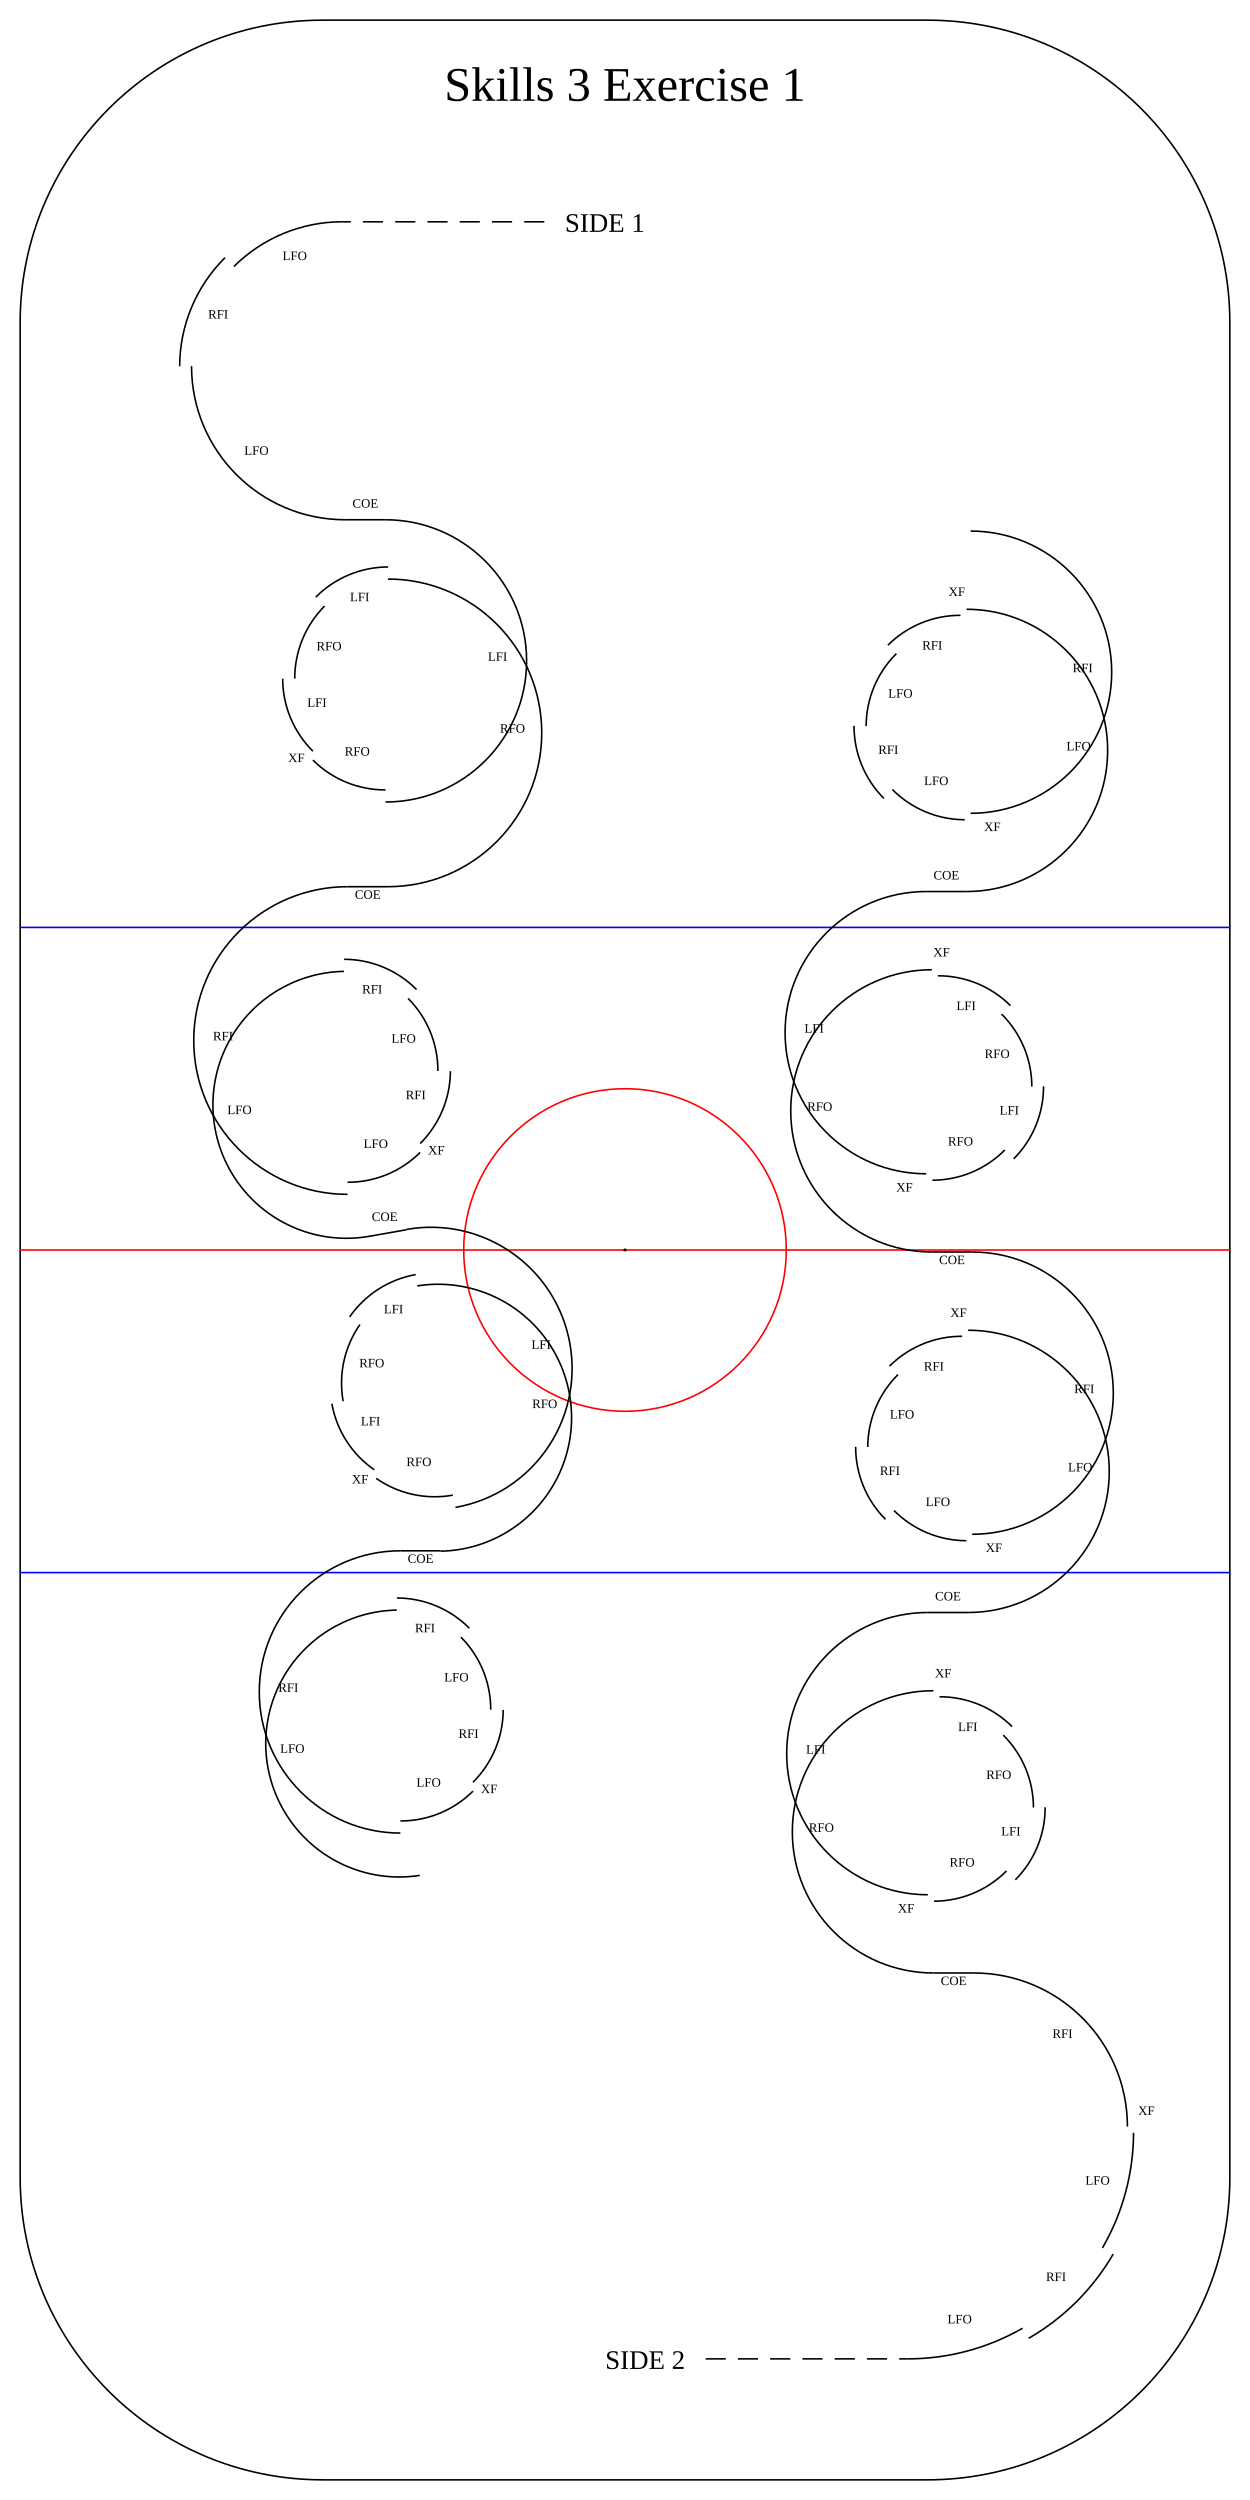
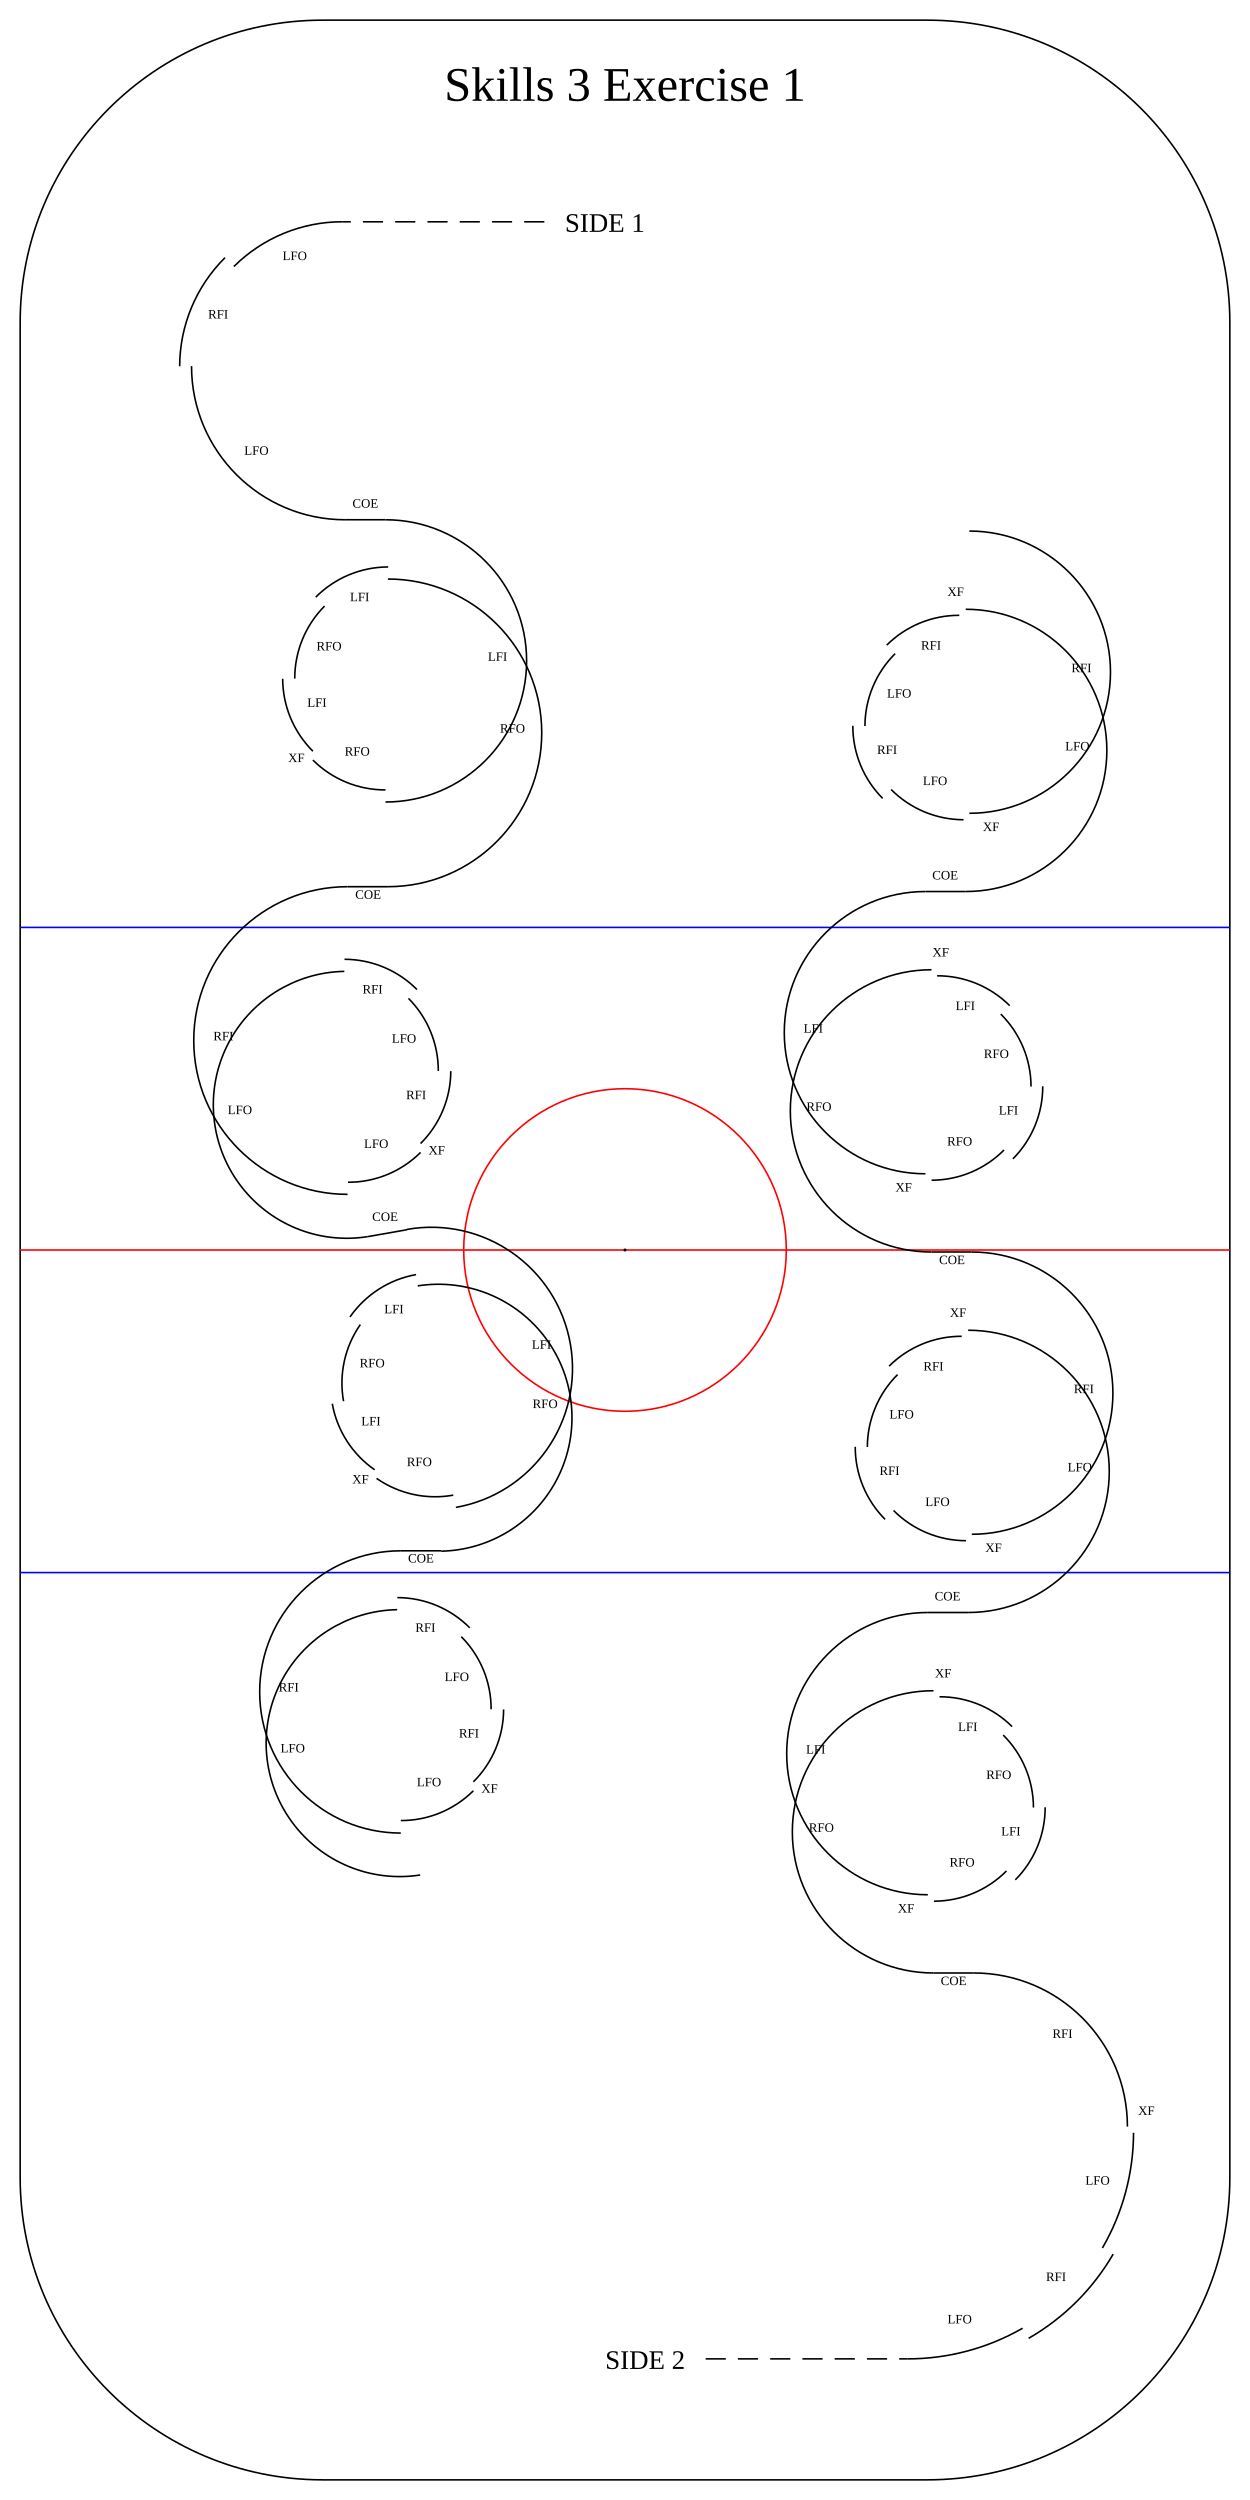
<svg xmlns="http://www.w3.org/2000/svg" xmlns:xlink="http://www.w3.org/1999/xlink" height="6200" viewBox="-50 -50 3100 6200" width="3100">
  <defs>
    <style>
text { text-anchor: middle } path,rect,circle { fill:none; stroke: black; }
</style>
    <g id="Rink">
      <clipPath id="clip-rink">
        <rect height="6100" rx="750" ry="750" width="3000" x="0" y="0" />
      </clipPath>
      <rect height="6100" rx="750" ry="750" style="text { text-anchor: middle } path,rect,circle { fill:none; stroke: black; } clip-path:url(#clip-rink)" width="3000" x="0" y="0" />
      <path d="M 0,3050 l 3000,0" style="stroke:red;" />
      <circle cx="1500" cy="3050" r="400" style="stroke:red;" />
      <circle cx="1500" cy="3050" r="2" style="fill: black;" />
      <path d="M 0,2250 l 3000,0" style="stroke: blue;" />
      <path d="M 0,3850 l 3000,0" style="stroke: blue;" />
    </g>
    <g id="Info" />
    <g id="LF[len=500,label=&quot; &quot;,style=&quot;dashed&quot;]">
      <path d="M 0,0 l 0,500" stroke-dasharray="50 30" />
    </g>
    <g id="LFO-[angle=45]">
      <path d="M 0,0 a 381,381 0 0 0 111,270" />
    </g>
    <g id="RFI-[angle=45]">
      <path d="M 0,0 a 381,381 0 0 0 111,270" />
    </g>
-     <g id="LFO+[angle=90]">
+     <g id="LFO-CoE+[flat_len=100,delta_angle=90,delta_len=500]_0">
      <path d="M 0,0 a 381,381 0 0 0 381,381" />
    </g>
-     <g id="LF---[label=&quot;COE&quot;]">
-       <path d="M 0,0 l 0,100" />
-     </g>
-     <g id="LFI&gt;&gt;&gt;[len=1100]">
+     <g id="LFO-CoE+[flat_len=100,delta_angle=90,delta_len=500]_1">
+       <path d="M 0,0 l 0,100" />
+     </g>
+     <g id="LFO-CoE+[flat_len=100,delta_angle=90,delta_len=500]_2">
      <path d="M 0,0 a 350,350 0 1 1 -700,0" />
    </g>
    <g id="RFO[angle=45,len=200]">
      <path d="M 0,0 a 254,254 0 0 1 -74,180" />
    </g>
    <g id="xf-LFI[angle=45,len=200]">
      <path d="M 0,0 a 254,254 0 0 1 -74,180" />
    </g>
    <g id="LFI[angle=45,len=200]">
      <path d="M 0,0 a 254,254 0 0 1 -74,180" />
    </g>
-     <g id="RFO&gt;&gt;&gt;[len=1200]">
+     <g id="RFO-CoE&gt;&gt;[len=1200,flat_len=100]_0">
      <path d="M 0,0 a 381,381 0 1 1 -763,0" />
    </g>
-     <g id="RF---[label=&quot;COE&quot;]">
-       <path d="M 0,0 l 0,100" />
-     </g>
-     <g id="RFI&gt;&gt;&gt;[len=1200]">
+     <g id="RFO-CoE&gt;&gt;[len=1200,flat_len=100]_1">
+       <path d="M 0,0 l 0,100" />
+     </g>
+     <g id="RFO-CoE&gt;&gt;[len=1200,flat_len=100]_2">
      <path d="M 0,0 a 381,381 0 1 0 763,0" />
    </g>
    <g id="LFO[angle=45,len=200]">
      <path d="M 0,0 a 254,254 0 0 0 74,180" />
    </g>
    <g id="xf-RFI[angle=45,len=200]">
      <path d="M 0,0 a 254,254 0 0 0 74,180" />
    </g>
    <g id="RFI[angle=45,len=200]">
      <path d="M 0,0 a 254,254 0 0 0 74,180" />
    </g>
+     <g id="LFO-CoE[angle=190,len=1100,flat_len=100,delta_angle=-10]_0">
+       <path d="M 0,0 a 331,331 0 1 0 658,-57" />
+     </g>
+     <g id="LFO-CoE[angle=190,len=1100,flat_len=100,delta_angle=-10]_1">
+       <path d="M 0,0 l 0,100" />
+     </g>
+     <g id="LFO-CoE[angle=190,len=1100,flat_len=100,delta_angle=-10]_2">
+       <path d="M 0,0 a 350,350 0 1 1 -700,0" />
+     </g>
+     <g id="RFO-CoE[angle=190,len=1100,flat_len=100,delta_angle=-10]_0">
+       <path d="M 0,0 a 331,331 0 1 1 -658,-57" />
+     </g>
+     <g id="RFO-CoE[angle=190,len=1100,flat_len=100,delta_angle=-10]_1">
+       <path d="M 0,0 l 0,100" />
+     </g>
+     <g id="RFO-CoE[angle=190,len=1100,flat_len=100,delta_angle=-10]_2">
+       <path d="M 0,0 a 350,350 0 1 0 700,0" />
+     </g>
    <g id="LFO[angle=190,len=1100]">
      <path d="M 0,0 a 331,331 0 1 0 658,-57" />
    </g>
-     <g id="RFO[angle=190,len=1100]">
-       <path d="M 0,0 a 331,331 0 1 1 -658,-57" />
-     </g>
-     <g id="RFI&gt;&gt;&gt;[len=1100]">
-       <path d="M 0,0 a 350,350 0 1 0 700,0" />
-     </g>
    <g id="LFO-[angle=30]">
      <path d="M 0,0 a 572,572 0 0 0 76,286" />
    </g>
    <g id="RFI-[angle=30]">
      <path d="M 0,0 a 572,572 0 0 0 76,286" />
    </g>
-     <g id="xf-RFI+[angle=90]">
+     <g id="xf-RFI-CoE+[flat_len=100,delta_angle=90,delta_len=500]_0">
      <path d="M 0,0 a 381,381 0 0 0 381,381" />
    </g>
-     <g id="RFO&gt;&gt;&gt;[len=1100]">
+     <g id="xf-RFI-CoE+[flat_len=100,delta_angle=90,delta_len=500]_1">
+       <path d="M 0,0 l 0,100" />
+     </g>
+     <g id="xf-RFI-CoE+[flat_len=100,delta_angle=90,delta_len=500]_2">
      <path d="M 0,0 a 350,350 0 1 1 -700,0" />
    </g>
-     <g id="xf-LFI&gt;&gt;&gt;[len=1100]">
+     <g id="xf-LFI-CoE&gt;&gt;[len=1100,flat_len=100]_0">
      <path d="M 0,0 a 350,350 0 1 1 -700,0" />
    </g>
-     <g id="LFO&gt;&gt;&gt;[len=1100]">
+     <g id="xf-LFI-CoE&gt;&gt;[len=1100,flat_len=100]_1">
+       <path d="M 0,0 l 0,100" />
+     </g>
+     <g id="xf-LFI-CoE&gt;&gt;[len=1100,flat_len=100]_2">
      <path d="M 0,0 a 350,350 0 1 0 700,0" />
+     </g>
+     <g id="xf-RFI-CoE&gt;&gt;[len=1100,flat_len=100]_0">
+       <path d="M 0,0 a 350,350 0 1 0 700,0" />
+     </g>
+     <g id="xf-RFI-CoE&gt;&gt;[len=1100,flat_len=100]_1">
+       <path d="M 0,0 l 0,100" />
+     </g>
+     <g id="xf-RFI-CoE&gt;&gt;[len=1100,flat_len=100]_2">
+       <path d="M 0,0 a 350,350 0 1 1 -700,0" />
    </g>
    <g id="xf-RFI&gt;&gt;&gt;[len=1100]">
      <path d="M 0,0 a 350,350 0 1 0 700,0" />
    </g>
  </defs>
  <use id="r_0_c_0_4" style="stroke-width:4;" transform="translate(0 0) rotate(0)" xlink:href="#Rink" />
  <text style="font-size: 90pt;" x="1500" y="200">
Skills 3 Exercise 1
</text>
  <text style="font-size:50pt;" x="1450" y="525">
SIDE 1
</text>
  <use id="r_7_c_0_37" style="stroke-width:4;" transform="translate(1300 500) rotate(90)" xlink:href="#LF[len=500,label=&quot; &quot;,style=&quot;dashed&quot;]" />
  <text style="font-size:24pt;" x="1050" y="530">
 
</text>
  <use id="r_8_c_0_22" style="stroke-width:4;" transform="translate(800 500) rotate(90)" xlink:href="#LFO-[angle=45]" />
  <text style="font-size:24pt;" x="681" y="595">
LFO
</text>
  <use id="r_9_c_0_22" style="stroke-width:4;" transform="translate(508 589) rotate(45)" xlink:href="#RFI-[angle=45]" />
  <text style="font-size:24pt;" x="491" y="740">
RFI
</text>
-   <use id="r_12_c_0_22" style="stroke-width:4;" transform="translate(425 858) rotate(0)" xlink:href="#LFO+[angle=90]" />
+   <use style="stroke-width:4;" transform="translate(425 858) rotate(0)" xlink:href="#LFO-CoE+[flat_len=100,delta_angle=90,delta_len=500]_0" />
+   <use style="stroke-width:4;" transform="translate(806 1239) rotate(270)" xlink:href="#LFO-CoE+[flat_len=100,delta_angle=90,delta_len=500]_1" />
+   <use style="stroke-width:4;" transform="translate(906 1239) rotate(270)" xlink:href="#LFO-CoE+[flat_len=100,delta_angle=90,delta_len=500]_2" />
  <text style="font-size:24pt;" x="586" y="1078">
LFO
</text>
-   <use id="r_13_c_0_24" style="stroke-width:4;" transform="translate(806 1239) rotate(270)" xlink:href="#LF---[label=&quot;COE&quot;]" />
  <text style="font-size:24pt;" x="856" y="1209">
COE
</text>
-   <use id="r_14_c_0_24" style="stroke-width:4;" transform="translate(906 1239) rotate(270)" xlink:href="#LFI&gt;&gt;&gt;[len=1100]" />
  <text style="font-size:24pt;" x="1184" y="1589">
LFI
</text>
-   <use id="r_16_c_0_22" style="stroke-width:4;" transform="translate(906 1909) rotate(90)" xlink:href="#RFO[angle=45,len=200]" />
+   <use id="r_13_c_0_22" style="stroke-width:4;" transform="translate(906 1909) rotate(90)" xlink:href="#RFO[angle=45,len=200]" />
  <text style="font-size:24pt;" x="836" y="1824">
RFO
</text>
-   <use id="r_17_c_0_25" style="stroke-width:4;" transform="translate(726 1813) rotate(135)" xlink:href="#xf-LFI[angle=45,len=200]" />
+   <use id="r_14_c_0_25" style="stroke-width:4;" transform="translate(726 1813) rotate(135)" xlink:href="#xf-LFI[angle=45,len=200]" />
  <text style="font-size:24pt;" x="736" y="1703">
LFI
</text>
  <text style="font-size:24pt;" x="685" y="1840">
XF
</text>
-   <use id="r_18_c_0_22" style="stroke-width:4;" transform="translate(681 1633) rotate(180)" xlink:href="#RFO[angle=45,len=200]" />
+   <use id="r_15_c_0_22" style="stroke-width:4;" transform="translate(681 1633) rotate(180)" xlink:href="#RFO[angle=45,len=200]" />
  <text style="font-size:24pt;" x="766" y="1563">
RFO
</text>
-   <use id="r_19_c_0_22" style="stroke-width:4;" transform="translate(733 1431) rotate(225)" xlink:href="#LFI[angle=45,len=200]" />
+   <use id="r_16_c_0_22" style="stroke-width:4;" transform="translate(733 1431) rotate(225)" xlink:href="#LFI[angle=45,len=200]" />
  <text style="font-size:24pt;" x="842" y="1441">
LFI
</text>
-   <use id="r_21_c_0_24" style="stroke-width:4;" transform="translate(912 1386) rotate(270)" xlink:href="#RFO&gt;&gt;&gt;[len=1200]" />
+   <use style="stroke-width:4;" transform="translate(912 1386) rotate(270)" xlink:href="#RFO-CoE&gt;&gt;[len=1200,flat_len=100]_0" />
+   <use style="stroke-width:4;" transform="translate(912 2149) rotate(90)" xlink:href="#RFO-CoE&gt;&gt;[len=1200,flat_len=100]_1" />
+   <use style="stroke-width:4;" transform="translate(812 2149) rotate(90)" xlink:href="#RFO-CoE&gt;&gt;[len=1200,flat_len=100]_2" />
  <text style="font-size:24pt;" x="1221" y="1767">
RFO
</text>
-   <use id="r_22_c_0_24" style="stroke-width:4;" transform="translate(912 2149) rotate(90)" xlink:href="#RF---[label=&quot;COE&quot;]" />
-   <text style="font-size:24pt;" x="862" y="2179">
- COE
- </text>
-   <use id="r_23_c_0_24" style="stroke-width:4;" transform="translate(812 2149) rotate(90)" xlink:href="#RFI&gt;&gt;&gt;[len=1200]" />
-   <text style="font-size:24pt;" x="503" y="2530">
- RFI
- </text>
-   <use id="r_25_c_0_22" style="stroke-width:4;" transform="translate(812 2882) rotate(270)" xlink:href="#LFO[angle=45,len=200]" />
-   <text style="font-size:24pt;" x="882" y="2797">
- LFO
- </text>
-   <use id="r_26_c_0_25" style="stroke-width:4;" transform="translate(992 2786) rotate(225)" xlink:href="#xf-RFI[angle=45,len=200]" />
-   <text style="font-size:24pt;" x="981" y="2676">
- RFI
- </text>
-   <text style="font-size:24pt;" x="1032" y="2813">
- XF
- </text>
-   <use id="r_27_c_0_22" style="stroke-width:4;" transform="translate(1036 2606) rotate(180)" xlink:href="#LFO[angle=45,len=200]" />
-   <text style="font-size:24pt;" x="951" y="2536">
- LFO
- </text>
-   <use id="r_28_c_0_22" style="stroke-width:4;" transform="translate(983 2404) rotate(135)" xlink:href="#RFI[angle=45,len=200]" />
-   <text style="font-size:24pt;" x="873" y="2414">
- RFI
- </text>
-   <use id="r_30_c_0_24" style="stroke-width:4;" transform="translate(803 2359) rotate(90)" xlink:href="#LFO[angle=190,len=1100]" />
-   <text style="font-size:24pt;" x="544" y="2713">
- LFO
- </text>
-   <use id="r_31_c_0_24" style="stroke-width:4;" transform="translate(860 3017) rotate(260)" xlink:href="#LF---[label=&quot;COE&quot;]" />
-   <text style="font-size:24pt;" x="904" y="2978">
- COE
- </text>
-   <use id="r_32_c_0_24" style="stroke-width:4;" transform="translate(958 2999) rotate(260)" xlink:href="#LFI&gt;&gt;&gt;[len=1100]" />
-   <text style="font-size:24pt;" x="1292" y="3295">
- LFI
- </text>
-   <use id="r_34_c_0_22" style="stroke-width:4;" transform="translate(1073 3658) rotate(80)" xlink:href="#RFO[angle=45,len=200]" />
-   <text style="font-size:24pt;" x="989" y="3586">
- RFO
- </text>
-   <use id="r_35_c_0_25" style="stroke-width:4;" transform="translate(878 3595) rotate(125)" xlink:href="#xf-LFI[angle=45,len=200]" />
-   <text style="font-size:24pt;" x="869" y="3485">
- LFI
- </text>
-   <text style="font-size:24pt;" x="843" y="3629">
- XF
- </text>
-   <use id="r_36_c_0_22" style="stroke-width:4;" transform="translate(801 3425) rotate(170)" xlink:href="#RFO[angle=45,len=200]" />
-   <text style="font-size:24pt;" x="872" y="3341">
- RFO
- </text>
-   <use id="r_37_c_0_22" style="stroke-width:4;" transform="translate(817 3216) rotate(215)" xlink:href="#LFI[angle=45,len=200]" />
-   <text style="font-size:24pt;" x="926" y="3207">
- LFI
- </text>
-   <use id="r_39_c_0_24" style="stroke-width:4;" transform="translate(985 3139) rotate(260)" xlink:href="#RFO[angle=190,len=1100]" />
-   <text style="font-size:24pt;" x="1301" y="3442">
- RFO
- </text>
-   <use id="r_40_c_0_24" style="stroke-width:4;" transform="translate(1043 3796) rotate(90)" xlink:href="#RF---[label=&quot;COE&quot;]" />
-   <text style="font-size:24pt;" x="993" y="3826">
- COE
- </text>
-   <use id="r_41_c_0_24" style="stroke-width:4;" transform="translate(943 3796) rotate(90)" xlink:href="#RFI&gt;&gt;&gt;[len=1100]" />
-   <text style="font-size:24pt;" x="665" y="4146">
- RFI
- </text>
-   <use id="r_43_c_0_22" style="stroke-width:4;" transform="translate(943 4466) rotate(270)" xlink:href="#LFO[angle=45,len=200]" />
-   <text style="font-size:24pt;" x="1013" y="4381">
- LFO
- </text>
-   <use id="r_44_c_0_25" style="stroke-width:4;" transform="translate(1123 4370) rotate(225)" xlink:href="#xf-RFI[angle=45,len=200]" />
-   <text style="font-size:24pt;" x="1112" y="4260">
- RFI
- </text>
-   <text style="font-size:24pt;" x="1163" y="4397">
- XF
- </text>
-   <use id="r_45_c_0_22" style="stroke-width:4;" transform="translate(1167 4190) rotate(180)" xlink:href="#LFO[angle=45,len=200]" />
-   <text style="font-size:24pt;" x="1082" y="4120">
- LFO
- </text>
-   <use id="r_46_c_0_22" style="stroke-width:4;" transform="translate(1114 3988) rotate(135)" xlink:href="#RFI[angle=45,len=200]" />
-   <text style="font-size:24pt;" x="1004" y="3998">
- RFI
- </text>
-   <use id="r_48_c_0_24" style="stroke-width:4;" transform="translate(934 3943) rotate(90)" xlink:href="#LFO[angle=190,len=1100]" />
-   <text style="font-size:24pt;" x="675" y="4297">
+   <text style="font-size:24pt;" x="863" y="2179">
+ COE
+ </text>
+   <text style="font-size:24pt;" x="504" y="2530">
+ RFI
+ </text>
+   <use id="r_20_c_0_22" style="stroke-width:4;" transform="translate(813 2882) rotate(270)" xlink:href="#LFO[angle=45,len=200]" />
+   <text style="font-size:24pt;" x="883" y="2797">
+ LFO
+ </text>
+   <use id="r_21_c_0_25" style="stroke-width:4;" transform="translate(993 2786) rotate(225)" xlink:href="#xf-RFI[angle=45,len=200]" />
+   <text style="font-size:24pt;" x="982" y="2676">
+ RFI
+ </text>
+   <text style="font-size:24pt;" x="1033" y="2813">
+ XF
+ </text>
+   <use id="r_22_c_0_22" style="stroke-width:4;" transform="translate(1037 2606) rotate(180)" xlink:href="#LFO[angle=45,len=200]" />
+   <text style="font-size:24pt;" x="952" y="2536">
+ LFO
+ </text>
+   <use id="r_23_c_0_22" style="stroke-width:4;" transform="translate(984 2404) rotate(135)" xlink:href="#RFI[angle=45,len=200]" />
+   <text style="font-size:24pt;" x="874" y="2414">
+ RFI
+ </text>
+   <use style="stroke-width:4;" transform="translate(804 2359) rotate(90)" xlink:href="#LFO-CoE[angle=190,len=1100,flat_len=100,delta_angle=-10]_0" />
+   <use style="stroke-width:4;" transform="translate(861 3017) rotate(260)" xlink:href="#LFO-CoE[angle=190,len=1100,flat_len=100,delta_angle=-10]_1" />
+   <use style="stroke-width:4;" transform="translate(959 2999) rotate(260)" xlink:href="#LFO-CoE[angle=190,len=1100,flat_len=100,delta_angle=-10]_2" />
+   <text style="font-size:24pt;" x="545" y="2713">
+ LFO
+ </text>
+   <text style="font-size:24pt;" x="905" y="2978">
+ COE
+ </text>
+   <text style="font-size:24pt;" x="1293" y="3295">
+ LFI
+ </text>
+   <use id="r_27_c_0_22" style="stroke-width:4;" transform="translate(1074 3658) rotate(80)" xlink:href="#RFO[angle=45,len=200]" />
+   <text style="font-size:24pt;" x="990" y="3586">
+ RFO
+ </text>
+   <use id="r_28_c_0_25" style="stroke-width:4;" transform="translate(879 3595) rotate(125)" xlink:href="#xf-LFI[angle=45,len=200]" />
+   <text style="font-size:24pt;" x="870" y="3485">
+ LFI
+ </text>
+   <text style="font-size:24pt;" x="844" y="3629">
+ XF
+ </text>
+   <use id="r_29_c_0_22" style="stroke-width:4;" transform="translate(802 3425) rotate(170)" xlink:href="#RFO[angle=45,len=200]" />
+   <text style="font-size:24pt;" x="873" y="3341">
+ RFO
+ </text>
+   <use id="r_30_c_0_22" style="stroke-width:4;" transform="translate(818 3216) rotate(215)" xlink:href="#LFI[angle=45,len=200]" />
+   <text style="font-size:24pt;" x="927" y="3207">
+ LFI
+ </text>
+   <use style="stroke-width:4;" transform="translate(986 3139) rotate(260)" xlink:href="#RFO-CoE[angle=190,len=1100,flat_len=100,delta_angle=-10]_0" />
+   <use style="stroke-width:4;" transform="translate(1044 3796) rotate(90)" xlink:href="#RFO-CoE[angle=190,len=1100,flat_len=100,delta_angle=-10]_1" />
+   <use style="stroke-width:4;" transform="translate(944 3796) rotate(90)" xlink:href="#RFO-CoE[angle=190,len=1100,flat_len=100,delta_angle=-10]_2" />
+   <text style="font-size:24pt;" x="1302" y="3442">
+ RFO
+ </text>
+   <text style="font-size:24pt;" x="994" y="3825">
+ COE
+ </text>
+   <text style="font-size:24pt;" x="666" y="4145">
+ RFI
+ </text>
+   <use id="r_34_c_0_22" style="stroke-width:4;" transform="translate(944 4465) rotate(270)" xlink:href="#LFO[angle=45,len=200]" />
+   <text style="font-size:24pt;" x="1014" y="4380">
+ LFO
+ </text>
+   <use id="r_35_c_0_25" style="stroke-width:4;" transform="translate(1124 4369) rotate(225)" xlink:href="#xf-RFI[angle=45,len=200]" />
+   <text style="font-size:24pt;" x="1113" y="4259">
+ RFI
+ </text>
+   <text style="font-size:24pt;" x="1164" y="4396">
+ XF
+ </text>
+   <use id="r_36_c_0_22" style="stroke-width:4;" transform="translate(1168 4189) rotate(180)" xlink:href="#LFO[angle=45,len=200]" />
+   <text style="font-size:24pt;" x="1083" y="4119">
+ LFO
+ </text>
+   <use id="r_37_c_0_22" style="stroke-width:4;" transform="translate(1115 3987) rotate(135)" xlink:href="#RFI[angle=45,len=200]" />
+   <text style="font-size:24pt;" x="1005" y="3997">
+ RFI
+ </text>
+   <use id="r_39_c_0_24" style="stroke-width:4;" transform="translate(935 3942) rotate(90)" xlink:href="#LFO[angle=190,len=1100]" />
+   <text style="font-size:24pt;" x="676" y="4296">
LFO
</text>
  <text style="font-size:50pt;" x="1550" y="5825">
SIDE 2
</text>
-   <use id="r_54_c_0_37" style="stroke-width:4;" transform="translate(1700 5800) rotate(270)" xlink:href="#LF[len=500,label=&quot; &quot;,style=&quot;dashed&quot;]" />
+   <use id="r_45_c_0_37" style="stroke-width:4;" transform="translate(1700 5800) rotate(270)" xlink:href="#LF[len=500,label=&quot; &quot;,style=&quot;dashed&quot;]" />
  <text style="font-size:24pt;" x="1950" y="5770">
 
</text>
-   <use id="r_55_c_0_22" style="stroke-width:4;" transform="translate(2200 5800) rotate(270)" xlink:href="#LFO-[angle=30]" />
+   <use id="r_46_c_0_22" style="stroke-width:4;" transform="translate(2200 5800) rotate(270)" xlink:href="#LFO-[angle=30]" />
  <text style="font-size:24pt;" x="2330" y="5712">
LFO
</text>
-   <use id="r_56_c_0_22" style="stroke-width:4;" transform="translate(2501 5749) rotate(240)" xlink:href="#RFI-[angle=30]" />
+   <use id="r_47_c_0_22" style="stroke-width:4;" transform="translate(2501 5749) rotate(240)" xlink:href="#RFI-[angle=30]" />
  <text style="font-size:24pt;" x="2569" y="5607">
RFI
</text>
-   <use id="r_57_c_0_22" style="stroke-width:4;" transform="translate(2684 5525) rotate(210)" xlink:href="#LFO-[angle=30]" />
+   <use id="r_48_c_0_22" style="stroke-width:4;" transform="translate(2684 5525) rotate(210)" xlink:href="#LFO-[angle=30]" />
  <text style="font-size:24pt;" x="2672" y="5368">
LFO
</text>
-   <use id="r_60_c_0_25" style="stroke-width:4;" transform="translate(2746 5224) rotate(180)" xlink:href="#xf-RFI+[angle=90]" />
+   <use style="stroke-width:4;" transform="translate(2746 5224) rotate(180)" xlink:href="#xf-RFI-CoE+[flat_len=100,delta_angle=90,delta_len=500]_0" />
+   <use style="stroke-width:4;" transform="translate(2365 4843) rotate(90)" xlink:href="#xf-RFI-CoE+[flat_len=100,delta_angle=90,delta_len=500]_1" />
+   <use style="stroke-width:4;" transform="translate(2265 4843) rotate(90)" xlink:href="#xf-RFI-CoE+[flat_len=100,delta_angle=90,delta_len=500]_2" />
  <text style="font-size:24pt;" x="2585" y="5004">
RFI
</text>
  <text style="font-size:24pt;" x="2793" y="5195">
XF
</text>
-   <use id="r_61_c_0_24" style="stroke-width:4;" transform="translate(2365 4843) rotate(90)" xlink:href="#RF---[label=&quot;COE&quot;]" />
  <text style="font-size:24pt;" x="2315" y="4873">
COE
</text>
-   <use id="r_62_c_0_24" style="stroke-width:4;" transform="translate(2265 4843) rotate(90)" xlink:href="#RFO&gt;&gt;&gt;[len=1100]" />
  <text style="font-size:24pt;" x="1987" y="4493">
RFO
</text>
-   <use id="r_64_c_0_25" style="stroke-width:4;" transform="translate(2280 4158) rotate(270)" xlink:href="#xf-LFI[angle=45,len=200]" />
+   <use id="r_52_c_0_25" style="stroke-width:4;" transform="translate(2280 4158) rotate(270)" xlink:href="#xf-LFI[angle=45,len=200]" />
  <text style="font-size:24pt;" x="2350" y="4243">
LFI
</text>
  <text style="font-size:24pt;" x="2289" y="4110">
XF
</text>
-   <use id="r_65_c_0_22" style="stroke-width:4;" transform="translate(2438 4253) rotate(315)" xlink:href="#RFO[angle=45,len=200]" />
+   <use id="r_53_c_0_22" style="stroke-width:4;" transform="translate(2438 4253) rotate(315)" xlink:href="#RFO[angle=45,len=200]" />
  <text style="font-size:24pt;" x="2427" y="4362">
RFO
</text>
-   <use id="r_66_c_0_22" style="stroke-width:4;" transform="translate(2542 4432) rotate(0)" xlink:href="#LFI[angle=45,len=200]" />
+   <use id="r_54_c_0_22" style="stroke-width:4;" transform="translate(2542 4432) rotate(0)" xlink:href="#LFI[angle=45,len=200]" />
  <text style="font-size:24pt;" x="2457" y="4502">
LFI
</text>
-   <use id="r_67_c_0_22" style="stroke-width:4;" transform="translate(2446 4590) rotate(45)" xlink:href="#RFO[angle=45,len=200]" />
+   <use id="r_55_c_0_22" style="stroke-width:4;" transform="translate(2446 4590) rotate(45)" xlink:href="#RFO[angle=45,len=200]" />
  <text style="font-size:24pt;" x="2336" y="4579">
RFO
</text>
-   <use id="r_69_c_0_27" style="stroke-width:4;" transform="translate(2251 4649) rotate(90)" xlink:href="#xf-LFI&gt;&gt;&gt;[len=1100]" />
+   <use style="stroke-width:4;" transform="translate(2251 4649) rotate(90)" xlink:href="#xf-LFI-CoE&gt;&gt;[len=1100,flat_len=100]_0" />
+   <use style="stroke-width:4;" transform="translate(2251 3949) rotate(270)" xlink:href="#xf-LFI-CoE&gt;&gt;[len=1100,flat_len=100]_1" />
+   <use style="stroke-width:4;" transform="translate(2351 3949) rotate(270)" xlink:href="#xf-LFI-CoE&gt;&gt;[len=1100,flat_len=100]_2" />
  <text style="font-size:24pt;" x="1973" y="4299">
LFI
</text>
  <text style="font-size:24pt;" x="2197" y="4693">
XF
</text>
-   <use id="r_70_c_0_24" style="stroke-width:4;" transform="translate(2251 3949) rotate(270)" xlink:href="#LF---[label=&quot;COE&quot;]" />
-   <text style="font-size:24pt;" x="2301" y="3919">
- COE
- </text>
-   <use id="r_71_c_0_24" style="stroke-width:4;" transform="translate(2351 3949) rotate(270)" xlink:href="#LFO&gt;&gt;&gt;[len=1100]" />
-   <text style="font-size:24pt;" x="2629" y="3599">
- LFO
- </text>
-   <use id="r_73_c_0_25" style="stroke-width:4;" transform="translate(2336 3264) rotate(90)" xlink:href="#xf-RFI[angle=45,len=200]" />
-   <text style="font-size:24pt;" x="2266" y="3349">
- RFI
- </text>
-   <text style="font-size:24pt;" x="2327" y="3216">
- XF
- </text>
-   <use id="r_74_c_0_22" style="stroke-width:4;" transform="translate(2177 3359) rotate(45)" xlink:href="#LFO[angle=45,len=200]" />
-   <text style="font-size:24pt;" x="2187" y="3468">
- LFO
- </text>
-   <use id="r_75_c_0_22" style="stroke-width:4;" transform="translate(2072 3538) rotate(0)" xlink:href="#RFI[angle=45,len=200]" />
-   <text style="font-size:24pt;" x="2157" y="3608">
- RFI
- </text>
-   <use id="r_76_c_0_22" style="stroke-width:4;" transform="translate(2167 3696) rotate(315)" xlink:href="#LFO[angle=45,len=200]" />
-   <text style="font-size:24pt;" x="2276" y="3685">
- LFO
- </text>
-   <use id="r_78_c_0_27" style="stroke-width:4;" transform="translate(2361 3755) rotate(270)" xlink:href="#xf-RFI&gt;&gt;&gt;[len=1100]" />
-   <text style="font-size:24pt;" x="2639" y="3405">
- RFI
- </text>
-   <text style="font-size:24pt;" x="2415" y="3799">
- XF
- </text>
-   <use id="r_79_c_0_24" style="stroke-width:4;" transform="translate(2361 3055) rotate(90)" xlink:href="#RF---[label=&quot;COE&quot;]" />
+   <text style="font-size:24pt;" x="2300" y="3919">
+ COE
+ </text>
+   <text style="font-size:24pt;" x="2628" y="3599">
+ LFO
+ </text>
+   <use id="r_59_c_0_25" style="stroke-width:4;" transform="translate(2335 3264) rotate(90)" xlink:href="#xf-RFI[angle=45,len=200]" />
+   <text style="font-size:24pt;" x="2265" y="3349">
+ RFI
+ </text>
+   <text style="font-size:24pt;" x="2326" y="3216">
+ XF
+ </text>
+   <use id="r_60_c_0_22" style="stroke-width:4;" transform="translate(2176 3359) rotate(45)" xlink:href="#LFO[angle=45,len=200]" />
+   <text style="font-size:24pt;" x="2186" y="3468">
+ LFO
+ </text>
+   <use id="r_61_c_0_22" style="stroke-width:4;" transform="translate(2071 3538) rotate(0)" xlink:href="#RFI[angle=45,len=200]" />
+   <text style="font-size:24pt;" x="2156" y="3608">
+ RFI
+ </text>
+   <use id="r_62_c_0_22" style="stroke-width:4;" transform="translate(2166 3696) rotate(315)" xlink:href="#LFO[angle=45,len=200]" />
+   <text style="font-size:24pt;" x="2275" y="3685">
+ LFO
+ </text>
+   <use style="stroke-width:4;" transform="translate(2360 3755) rotate(270)" xlink:href="#xf-RFI-CoE&gt;&gt;[len=1100,flat_len=100]_0" />
+   <use style="stroke-width:4;" transform="translate(2360 3055) rotate(90)" xlink:href="#xf-RFI-CoE&gt;&gt;[len=1100,flat_len=100]_1" />
+   <use style="stroke-width:4;" transform="translate(2260 3055) rotate(90)" xlink:href="#xf-RFI-CoE&gt;&gt;[len=1100,flat_len=100]_2" />
+   <text style="font-size:24pt;" x="2638" y="3405">
+ RFI
+ </text>
+   <text style="font-size:24pt;" x="2414" y="3799">
+ XF
+ </text>
  <text style="font-size:24pt;" x="2311" y="3085">
COE
</text>
-   <use id="r_80_c_0_24" style="stroke-width:4;" transform="translate(2261 3055) rotate(90)" xlink:href="#RFO&gt;&gt;&gt;[len=1100]" />
-   <text style="font-size:24pt;" x="1983" y="2705">
- RFO
- </text>
-   <use id="r_82_c_0_25" style="stroke-width:4;" transform="translate(2276 2370) rotate(270)" xlink:href="#xf-LFI[angle=45,len=200]" />
-   <text style="font-size:24pt;" x="2346" y="2455">
- LFI
- </text>
-   <text style="font-size:24pt;" x="2285" y="2322">
- XF
- </text>
-   <use id="r_83_c_0_22" style="stroke-width:4;" transform="translate(2434 2465) rotate(315)" xlink:href="#RFO[angle=45,len=200]" />
-   <text style="font-size:24pt;" x="2423" y="2574">
- RFO
- </text>
-   <use id="r_84_c_0_22" style="stroke-width:4;" transform="translate(2538 2644) rotate(0)" xlink:href="#LFI[angle=45,len=200]" />
-   <text style="font-size:24pt;" x="2453" y="2714">
- LFI
- </text>
-   <use id="r_85_c_0_22" style="stroke-width:4;" transform="translate(2442 2802) rotate(45)" xlink:href="#RFO[angle=45,len=200]" />
-   <text style="font-size:24pt;" x="2332" y="2791">
- RFO
- </text>
-   <use id="r_87_c_0_27" style="stroke-width:4;" transform="translate(2247 2861) rotate(90)" xlink:href="#xf-LFI&gt;&gt;&gt;[len=1100]" />
-   <text style="font-size:24pt;" x="1969" y="2511">
- LFI
- </text>
-   <text style="font-size:24pt;" x="2193" y="2905">
- XF
- </text>
-   <use id="r_88_c_0_24" style="stroke-width:4;" transform="translate(2247 2161) rotate(270)" xlink:href="#LF---[label=&quot;COE&quot;]" />
-   <text style="font-size:24pt;" x="2297" y="2131">
- COE
- </text>
-   <use id="r_89_c_0_24" style="stroke-width:4;" transform="translate(2347 2161) rotate(270)" xlink:href="#LFO&gt;&gt;&gt;[len=1100]" />
-   <text style="font-size:24pt;" x="2625" y="1811">
- LFO
- </text>
-   <use id="r_91_c_0_25" style="stroke-width:4;" transform="translate(2332 1476) rotate(90)" xlink:href="#xf-RFI[angle=45,len=200]" />
-   <text style="font-size:24pt;" x="2262" y="1561">
- RFI
- </text>
-   <text style="font-size:24pt;" x="2323" y="1428">
- XF
- </text>
-   <use id="r_92_c_0_22" style="stroke-width:4;" transform="translate(2173 1571) rotate(45)" xlink:href="#LFO[angle=45,len=200]" />
-   <text style="font-size:24pt;" x="2183" y="1680">
- LFO
- </text>
-   <use id="r_93_c_0_22" style="stroke-width:4;" transform="translate(2068 1750) rotate(0)" xlink:href="#RFI[angle=45,len=200]" />
-   <text style="font-size:24pt;" x="2153" y="1820">
- RFI
- </text>
-   <use id="r_94_c_0_22" style="stroke-width:4;" transform="translate(2163 1908) rotate(315)" xlink:href="#LFO[angle=45,len=200]" />
-   <text style="font-size:24pt;" x="2272" y="1897">
- LFO
- </text>
-   <use id="r_96_c_0_27" style="stroke-width:4;" transform="translate(2357 1967) rotate(270)" xlink:href="#xf-RFI&gt;&gt;&gt;[len=1100]" />
-   <text style="font-size:24pt;" x="2635" y="1617">
- RFI
- </text>
-   <text style="font-size:24pt;" x="2411" y="2011">
+   <text style="font-size:24pt;" x="1981" y="2705">
+ RFO
+ </text>
+   <use id="r_66_c_0_25" style="stroke-width:4;" transform="translate(2274 2370) rotate(270)" xlink:href="#xf-LFI[angle=45,len=200]" />
+   <text style="font-size:24pt;" x="2344" y="2455">
+ LFI
+ </text>
+   <text style="font-size:24pt;" x="2283" y="2322">
+ XF
+ </text>
+   <use id="r_67_c_0_22" style="stroke-width:4;" transform="translate(2432 2465) rotate(315)" xlink:href="#RFO[angle=45,len=200]" />
+   <text style="font-size:24pt;" x="2421" y="2574">
+ RFO
+ </text>
+   <use id="r_68_c_0_22" style="stroke-width:4;" transform="translate(2536 2644) rotate(0)" xlink:href="#LFI[angle=45,len=200]" />
+   <text style="font-size:24pt;" x="2451" y="2714">
+ LFI
+ </text>
+   <use id="r_69_c_0_22" style="stroke-width:4;" transform="translate(2440 2802) rotate(45)" xlink:href="#RFO[angle=45,len=200]" />
+   <text style="font-size:24pt;" x="2330" y="2791">
+ RFO
+ </text>
+   <use style="stroke-width:4;" transform="translate(2245 2861) rotate(90)" xlink:href="#xf-LFI-CoE&gt;&gt;[len=1100,flat_len=100]_0" />
+   <use style="stroke-width:4;" transform="translate(2245 2161) rotate(270)" xlink:href="#xf-LFI-CoE&gt;&gt;[len=1100,flat_len=100]_1" />
+   <use style="stroke-width:4;" transform="translate(2345 2161) rotate(270)" xlink:href="#xf-LFI-CoE&gt;&gt;[len=1100,flat_len=100]_2" />
+   <text style="font-size:24pt;" x="1967" y="2511">
+ LFI
+ </text>
+   <text style="font-size:24pt;" x="2191" y="2905">
+ XF
+ </text>
+   <text style="font-size:24pt;" x="2294" y="2131">
+ COE
+ </text>
+   <text style="font-size:24pt;" x="2622" y="1811">
+ LFO
+ </text>
+   <use id="r_73_c_0_25" style="stroke-width:4;" transform="translate(2329 1476) rotate(90)" xlink:href="#xf-RFI[angle=45,len=200]" />
+   <text style="font-size:24pt;" x="2259" y="1561">
+ RFI
+ </text>
+   <text style="font-size:24pt;" x="2320" y="1428">
+ XF
+ </text>
+   <use id="r_74_c_0_22" style="stroke-width:4;" transform="translate(2170 1571) rotate(45)" xlink:href="#LFO[angle=45,len=200]" />
+   <text style="font-size:24pt;" x="2180" y="1680">
+ LFO
+ </text>
+   <use id="r_75_c_0_22" style="stroke-width:4;" transform="translate(2065 1750) rotate(0)" xlink:href="#RFI[angle=45,len=200]" />
+   <text style="font-size:24pt;" x="2150" y="1820">
+ RFI
+ </text>
+   <use id="r_76_c_0_22" style="stroke-width:4;" transform="translate(2160 1908) rotate(315)" xlink:href="#LFO[angle=45,len=200]" />
+   <text style="font-size:24pt;" x="2269" y="1897">
+ LFO
+ </text>
+   <use id="r_78_c_0_27" style="stroke-width:4;" transform="translate(2354 1967) rotate(270)" xlink:href="#xf-RFI&gt;&gt;&gt;[len=1100]" />
+   <text style="font-size:24pt;" x="2632" y="1617">
+ RFI
+ </text>
+   <text style="font-size:24pt;" x="2408" y="2011">
XF
</text>
</svg>
